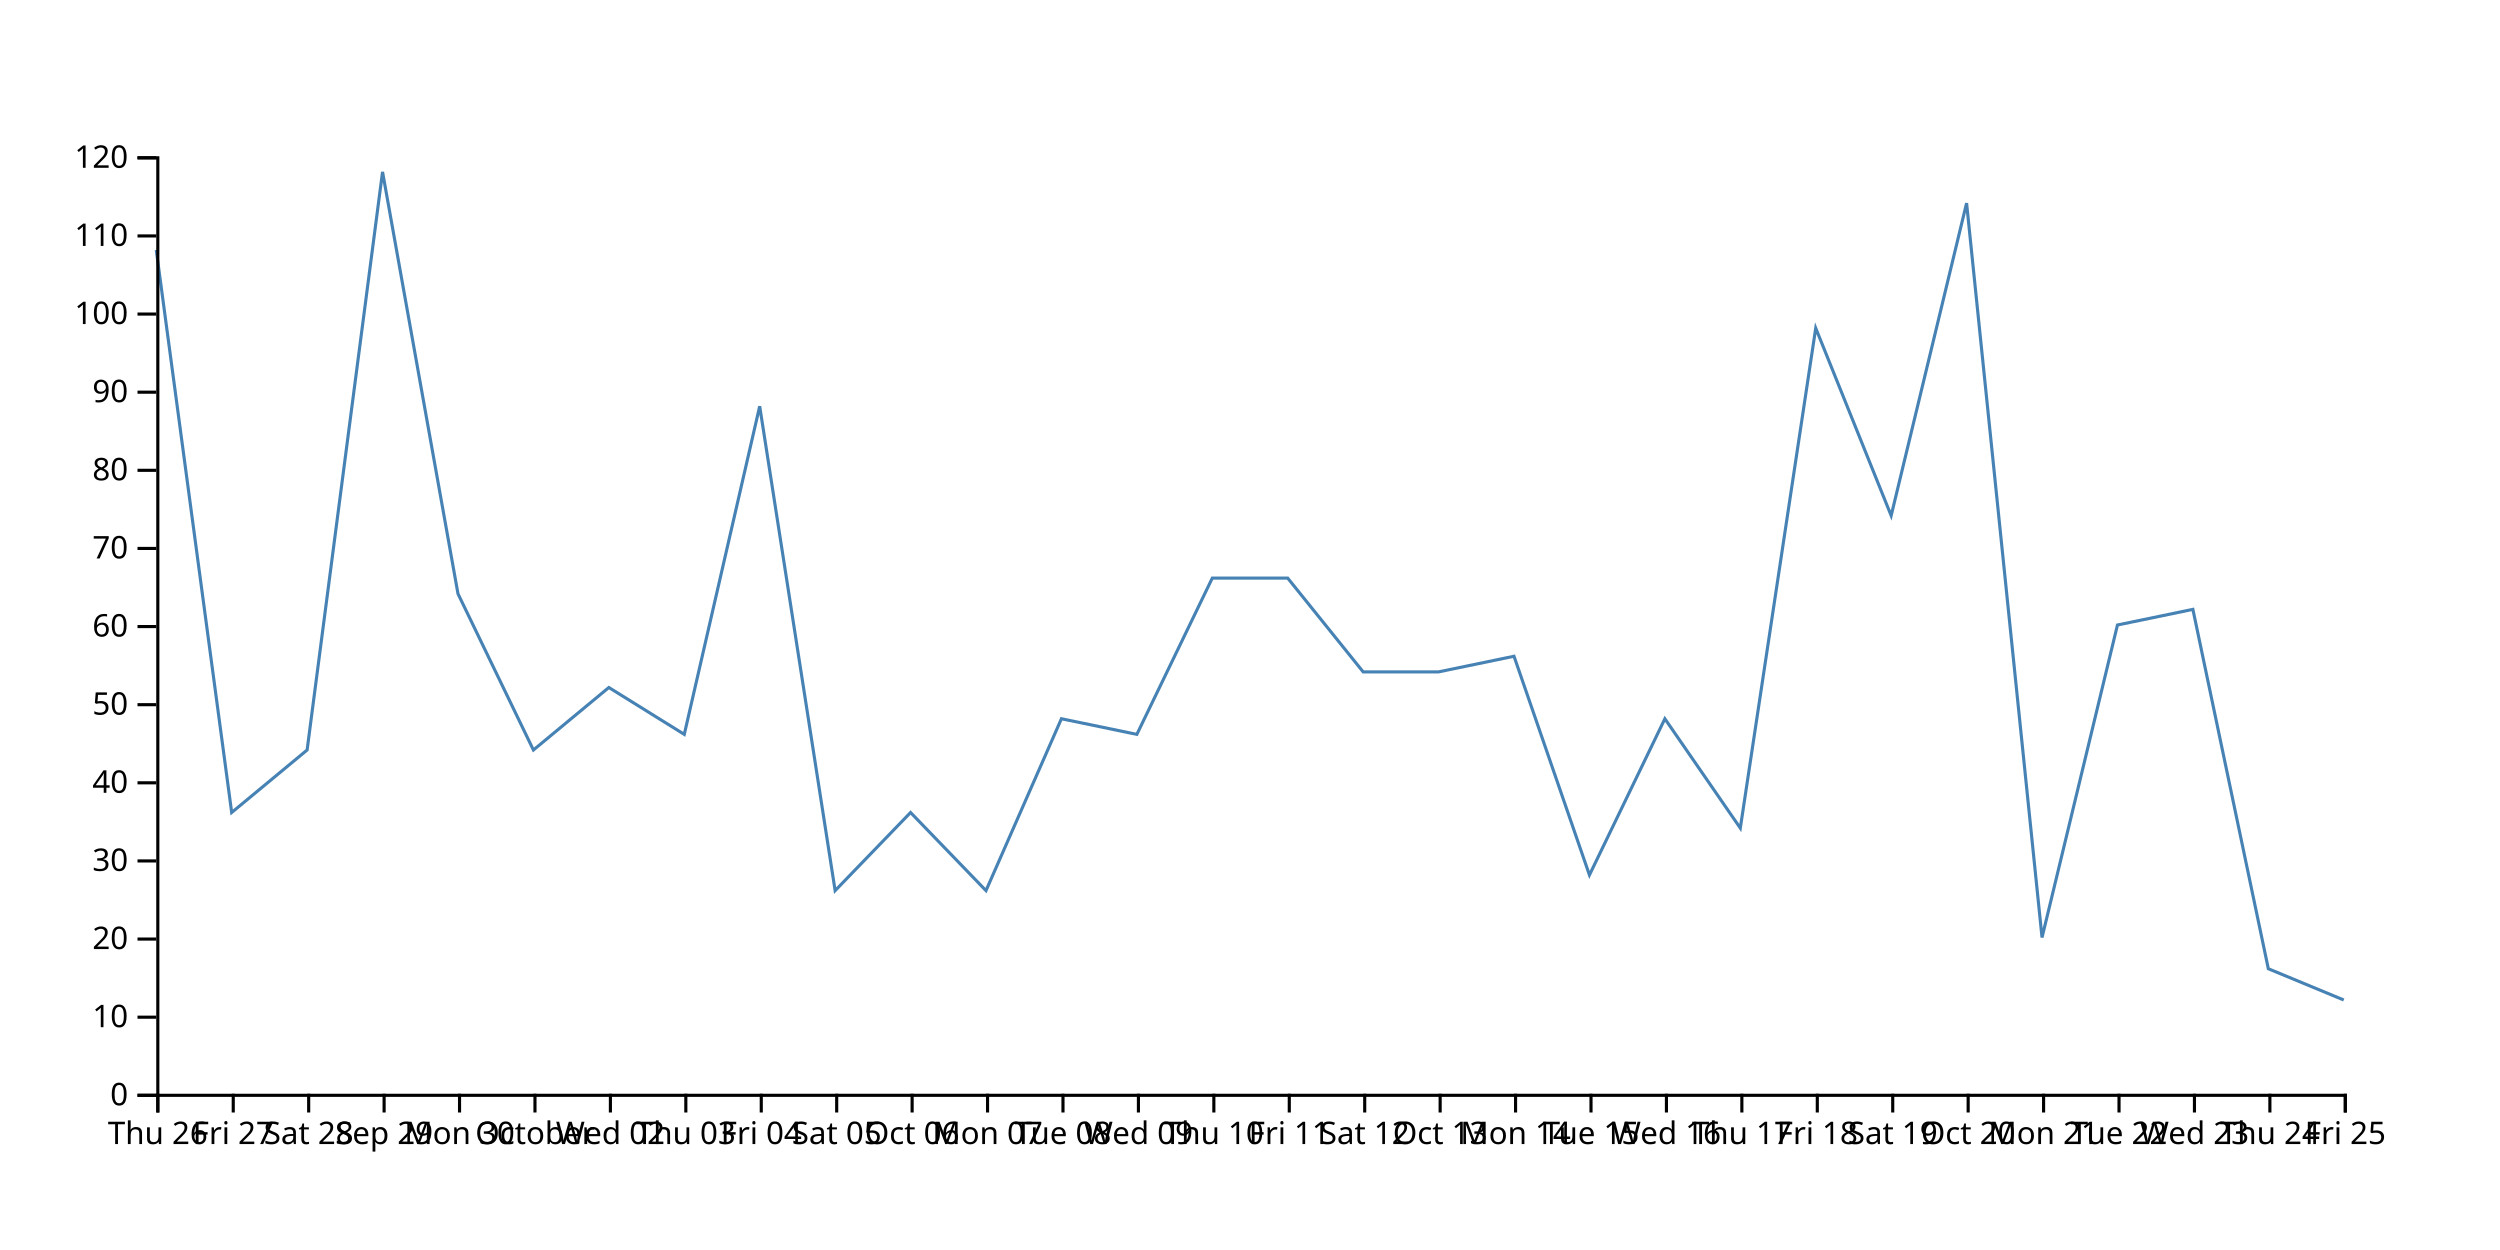
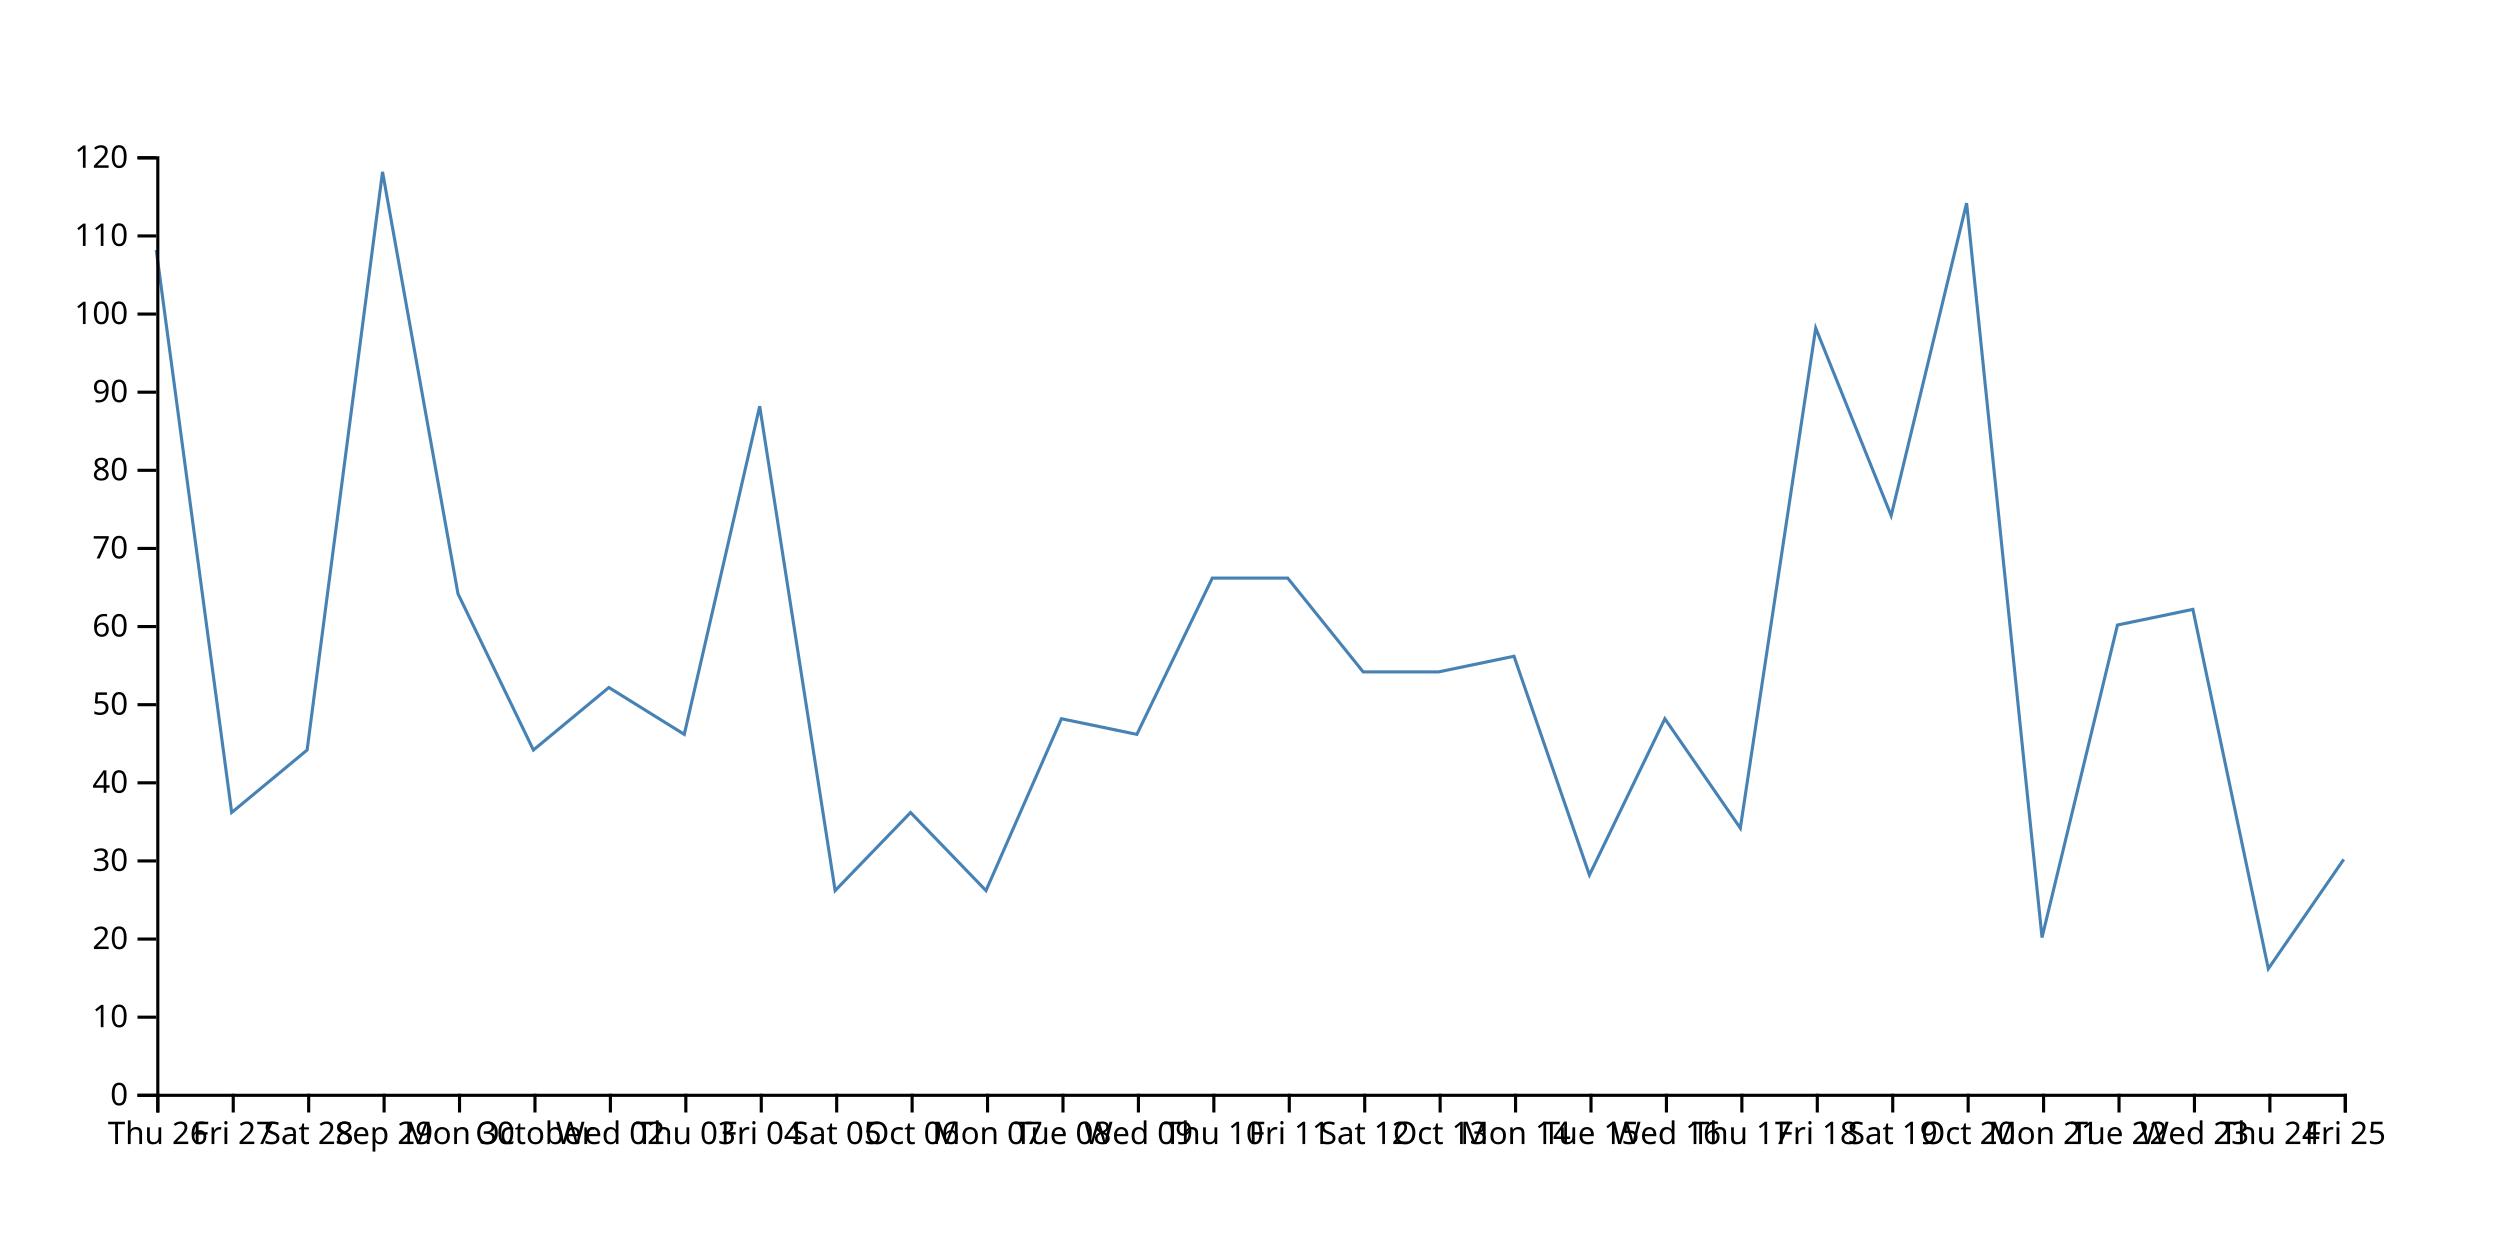
<svg xmlns="http://www.w3.org/2000/svg" width="800" height="400">
-   <path d="M750,320L725.862,310L701.724,195L677.586,200L653.448,300L629.31,65L605.172,165L581.034,105L556.897,265L532.759,230L508.621,280L484.483,210L460.345,215L436.207,215L412.069,185L387.931,185L363.793,235L339.655,230L315.517,285L291.379,260L267.241,285L243.103,130L218.966,235L194.828,220L170.69,240L146.552,190L122.414,55L98.276,240L74.138,260L50,80" fill="none" stroke="steelblue" />
+   <path d="M750,275L725.862,310L701.724,195L677.586,200L653.448,300L629.31,65L605.172,165L581.034,105L556.897,265L532.759,230L508.621,280L484.483,210L460.345,215L436.207,215L412.069,185L387.931,185L363.793,235L339.655,230L315.517,285L291.379,260L267.241,285L243.103,130L218.966,235L194.828,220L170.69,240L146.552,190L122.414,55L98.276,240L74.138,260L50,80" fill="none" stroke="steelblue" />
  <g transform="translate(0,350)" fill="none" font-size="10" font-family="sans-serif" text-anchor="middle">
    <path class="domain" stroke="currentColor" d="M50.5,6V0.5H750.5V6" />
    <g class="tick" opacity="1" transform="translate(50.5,0)">
      <line stroke="currentColor" y2="6" />
      <text fill="currentColor" y="9" dy="0.71em">Thu 26</text>
    </g>
    <g class="tick" opacity="1" transform="translate(74.63793,0)">
      <line stroke="currentColor" y2="6" />
      <text fill="currentColor" y="9" dy="0.71em">Fri 27</text>
    </g>
    <g class="tick" opacity="1" transform="translate(98.77586,0)">
      <line stroke="currentColor" y2="6" />
      <text fill="currentColor" y="9" dy="0.71em">Sat 28</text>
    </g>
    <g class="tick" opacity="1" transform="translate(122.9138,0)">
      <line stroke="currentColor" y2="6" />
      <text fill="currentColor" y="9" dy="0.71em">Sep 29</text>
    </g>
    <g class="tick" opacity="1" transform="translate(147.0517,0)">
      <line stroke="currentColor" y2="6" />
      <text fill="currentColor" y="9" dy="0.71em">Mon 30</text>
    </g>
    <g class="tick" opacity="1" transform="translate(171.1897,0)">
      <line stroke="currentColor" y2="6" />
      <text fill="currentColor" y="9" dy="0.71em">October</text>
    </g>
    <g class="tick" opacity="1" transform="translate(195.3276,0)">
      <line stroke="currentColor" y2="6" />
      <text fill="currentColor" y="9" dy="0.71em">Wed 02</text>
    </g>
    <g class="tick" opacity="1" transform="translate(219.4655,0)">
      <line stroke="currentColor" y2="6" />
      <text fill="currentColor" y="9" dy="0.71em">Thu 03</text>
    </g>
    <g class="tick" opacity="1" transform="translate(243.6034,0)">
      <line stroke="currentColor" y2="6" />
      <text fill="currentColor" y="9" dy="0.71em">Fri 04</text>
    </g>
    <g class="tick" opacity="1" transform="translate(267.7414,0)">
      <line stroke="currentColor" y2="6" />
      <text fill="currentColor" y="9" dy="0.71em">Sat 05</text>
    </g>
    <g class="tick" opacity="1" transform="translate(291.8793,0)">
      <line stroke="currentColor" y2="6" />
      <text fill="currentColor" y="9" dy="0.71em">Oct 06</text>
    </g>
    <g class="tick" opacity="1" transform="translate(316.0172,0)">
      <line stroke="currentColor" y2="6" />
      <text fill="currentColor" y="9" dy="0.71em">Mon 07</text>
    </g>
    <g class="tick" opacity="1" transform="translate(340.1552,0)">
      <line stroke="currentColor" y2="6" />
      <text fill="currentColor" y="9" dy="0.71em">Tue 08</text>
    </g>
    <g class="tick" opacity="1" transform="translate(364.2931,0)">
      <line stroke="currentColor" y2="6" />
      <text fill="currentColor" y="9" dy="0.71em">Wed 09</text>
    </g>
    <g class="tick" opacity="1" transform="translate(388.431,0)">
      <line stroke="currentColor" y2="6" />
      <text fill="currentColor" y="9" dy="0.71em">Thu 10</text>
    </g>
    <g class="tick" opacity="1" transform="translate(412.569,0)">
      <line stroke="currentColor" y2="6" />
      <text fill="currentColor" y="9" dy="0.71em">Fri 11</text>
    </g>
    <g class="tick" opacity="1" transform="translate(436.7069,0)">
      <line stroke="currentColor" y2="6" />
      <text fill="currentColor" y="9" dy="0.71em">Sat 12</text>
    </g>
    <g class="tick" opacity="1" transform="translate(460.8448,0)">
      <line stroke="currentColor" y2="6" />
      <text fill="currentColor" y="9" dy="0.71em">Oct 13</text>
    </g>
    <g class="tick" opacity="1" transform="translate(484.9828,0)">
      <line stroke="currentColor" y2="6" />
      <text fill="currentColor" y="9" dy="0.71em">Mon 14</text>
    </g>
    <g class="tick" opacity="1" transform="translate(509.1207,0)">
      <line stroke="currentColor" y2="6" />
      <text fill="currentColor" y="9" dy="0.71em">Tue 15</text>
    </g>
    <g class="tick" opacity="1" transform="translate(533.2586,0)">
      <line stroke="currentColor" y2="6" />
      <text fill="currentColor" y="9" dy="0.71em">Wed 16</text>
    </g>
    <g class="tick" opacity="1" transform="translate(557.3966,0)">
      <line stroke="currentColor" y2="6" />
      <text fill="currentColor" y="9" dy="0.71em">Thu 17</text>
    </g>
    <g class="tick" opacity="1" transform="translate(581.5345,0)">
      <line stroke="currentColor" y2="6" />
      <text fill="currentColor" y="9" dy="0.71em">Fri 18</text>
    </g>
    <g class="tick" opacity="1" transform="translate(605.6724,0)">
      <line stroke="currentColor" y2="6" />
      <text fill="currentColor" y="9" dy="0.71em">Sat 19</text>
    </g>
    <g class="tick" opacity="1" transform="translate(629.8103,0)">
      <line stroke="currentColor" y2="6" />
      <text fill="currentColor" y="9" dy="0.71em">Oct 20</text>
    </g>
    <g class="tick" opacity="1" transform="translate(653.9483,0)">
      <line stroke="currentColor" y2="6" />
      <text fill="currentColor" y="9" dy="0.71em">Mon 21</text>
    </g>
    <g class="tick" opacity="1" transform="translate(678.0862,0)">
      <line stroke="currentColor" y2="6" />
      <text fill="currentColor" y="9" dy="0.71em">Tue 22</text>
    </g>
    <g class="tick" opacity="1" transform="translate(702.2241,0)">
      <line stroke="currentColor" y2="6" />
      <text fill="currentColor" y="9" dy="0.71em">Wed 23</text>
    </g>
    <g class="tick" opacity="1" transform="translate(726.3621,0)">
      <line stroke="currentColor" y2="6" />
      <text fill="currentColor" y="9" dy="0.71em">Thu 24</text>
    </g>
    <g class="tick" opacity="1" transform="translate(750.5,0)">
      <line stroke="currentColor" y2="6" />
      <text fill="currentColor" y="9" dy="0.71em">Fri 25</text>
    </g>
  </g>
  <g transform="translate(50,0)" fill="none" font-size="10" font-family="sans-serif" text-anchor="end">
    <path class="domain" stroke="currentColor" d="M-6,350.5H0.5V50.5H-6" />
    <g class="tick" opacity="1" transform="translate(0,350.5)">
      <line stroke="currentColor" x2="-6" />
      <text fill="currentColor" x="-9" dy="0.32em">0</text>
    </g>
    <g class="tick" opacity="1" transform="translate(0,325.5)">
      <line stroke="currentColor" x2="-6" />
      <text fill="currentColor" x="-9" dy="0.32em">10</text>
    </g>
    <g class="tick" opacity="1" transform="translate(0,300.5)">
      <line stroke="currentColor" x2="-6" />
      <text fill="currentColor" x="-9" dy="0.32em">20</text>
    </g>
    <g class="tick" opacity="1" transform="translate(0,275.5)">
      <line stroke="currentColor" x2="-6" />
      <text fill="currentColor" x="-9" dy="0.32em">30</text>
    </g>
    <g class="tick" opacity="1" transform="translate(0,250.5)">
      <line stroke="currentColor" x2="-6" />
      <text fill="currentColor" x="-9" dy="0.32em">40</text>
    </g>
    <g class="tick" opacity="1" transform="translate(0,225.5)">
      <line stroke="currentColor" x2="-6" />
      <text fill="currentColor" x="-9" dy="0.32em">50</text>
    </g>
    <g class="tick" opacity="1" transform="translate(0,200.5)">
      <line stroke="currentColor" x2="-6" />
      <text fill="currentColor" x="-9" dy="0.32em">60</text>
    </g>
    <g class="tick" opacity="1" transform="translate(0,175.5)">
      <line stroke="currentColor" x2="-6" />
      <text fill="currentColor" x="-9" dy="0.32em">70</text>
    </g>
    <g class="tick" opacity="1" transform="translate(0,150.5)">
      <line stroke="currentColor" x2="-6" />
      <text fill="currentColor" x="-9" dy="0.32em">80</text>
    </g>
    <g class="tick" opacity="1" transform="translate(0,125.5)">
      <line stroke="currentColor" x2="-6" />
      <text fill="currentColor" x="-9" dy="0.32em">90</text>
    </g>
    <g class="tick" opacity="1" transform="translate(0,100.5)">
      <line stroke="currentColor" x2="-6" />
      <text fill="currentColor" x="-9" dy="0.32em">100</text>
    </g>
    <g class="tick" opacity="1" transform="translate(0,75.5)">
      <line stroke="currentColor" x2="-6" />
      <text fill="currentColor" x="-9" dy="0.32em">110</text>
    </g>
    <g class="tick" opacity="1" transform="translate(0,50.5)">
      <line stroke="currentColor" x2="-6" />
      <text fill="currentColor" x="-9" dy="0.32em">120</text>
    </g>
  </g>
</svg>
